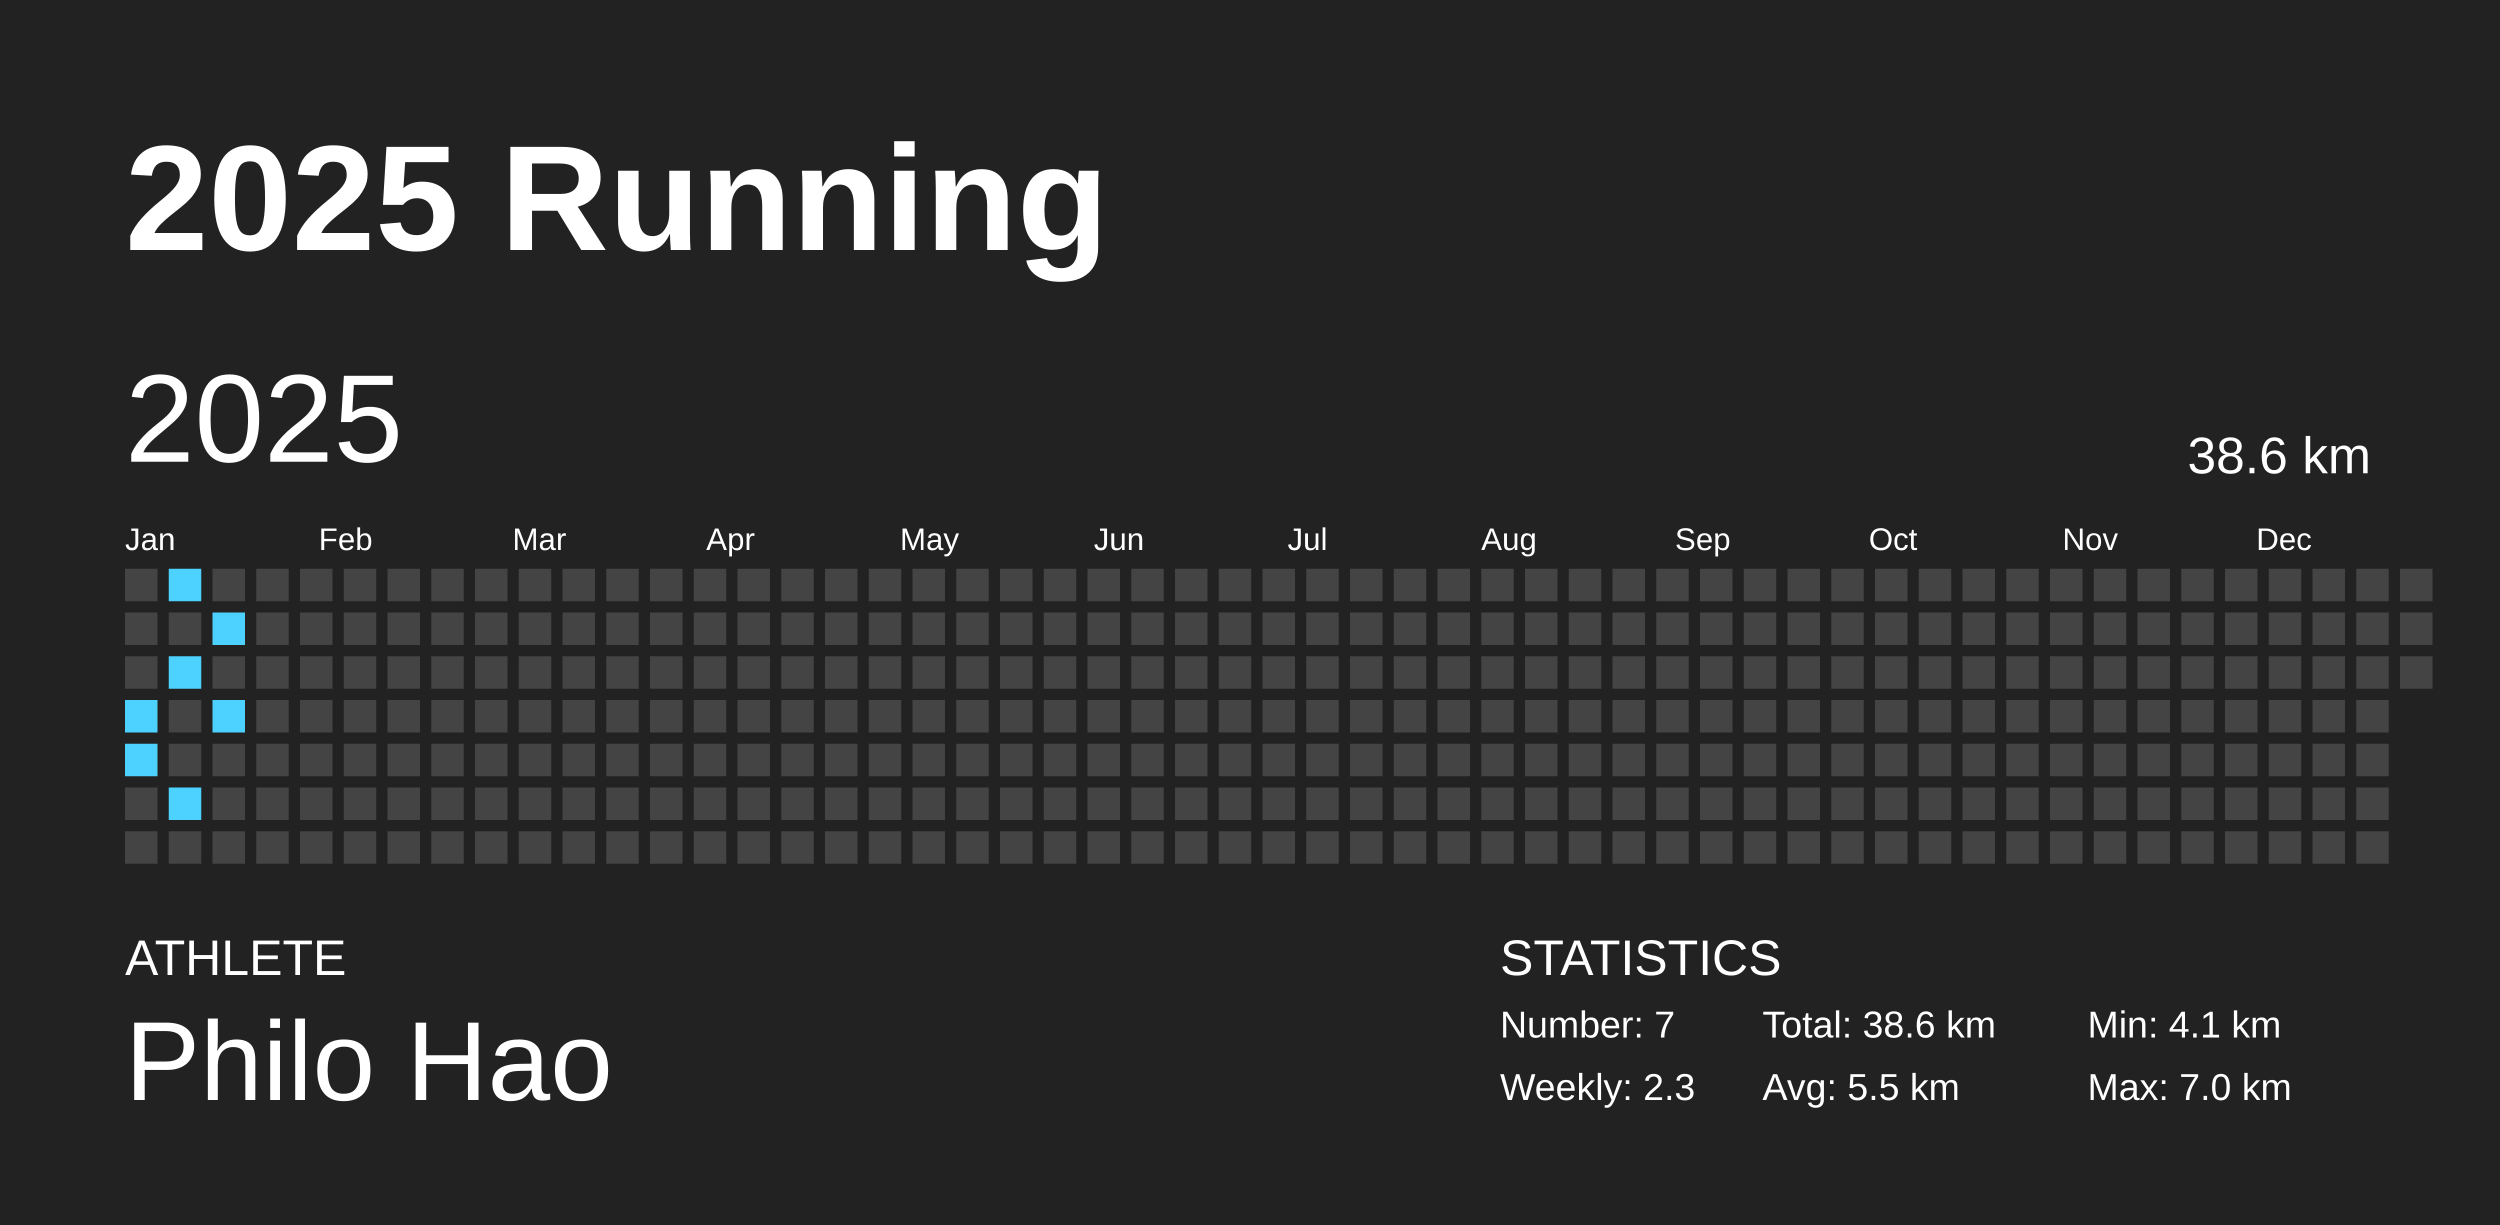
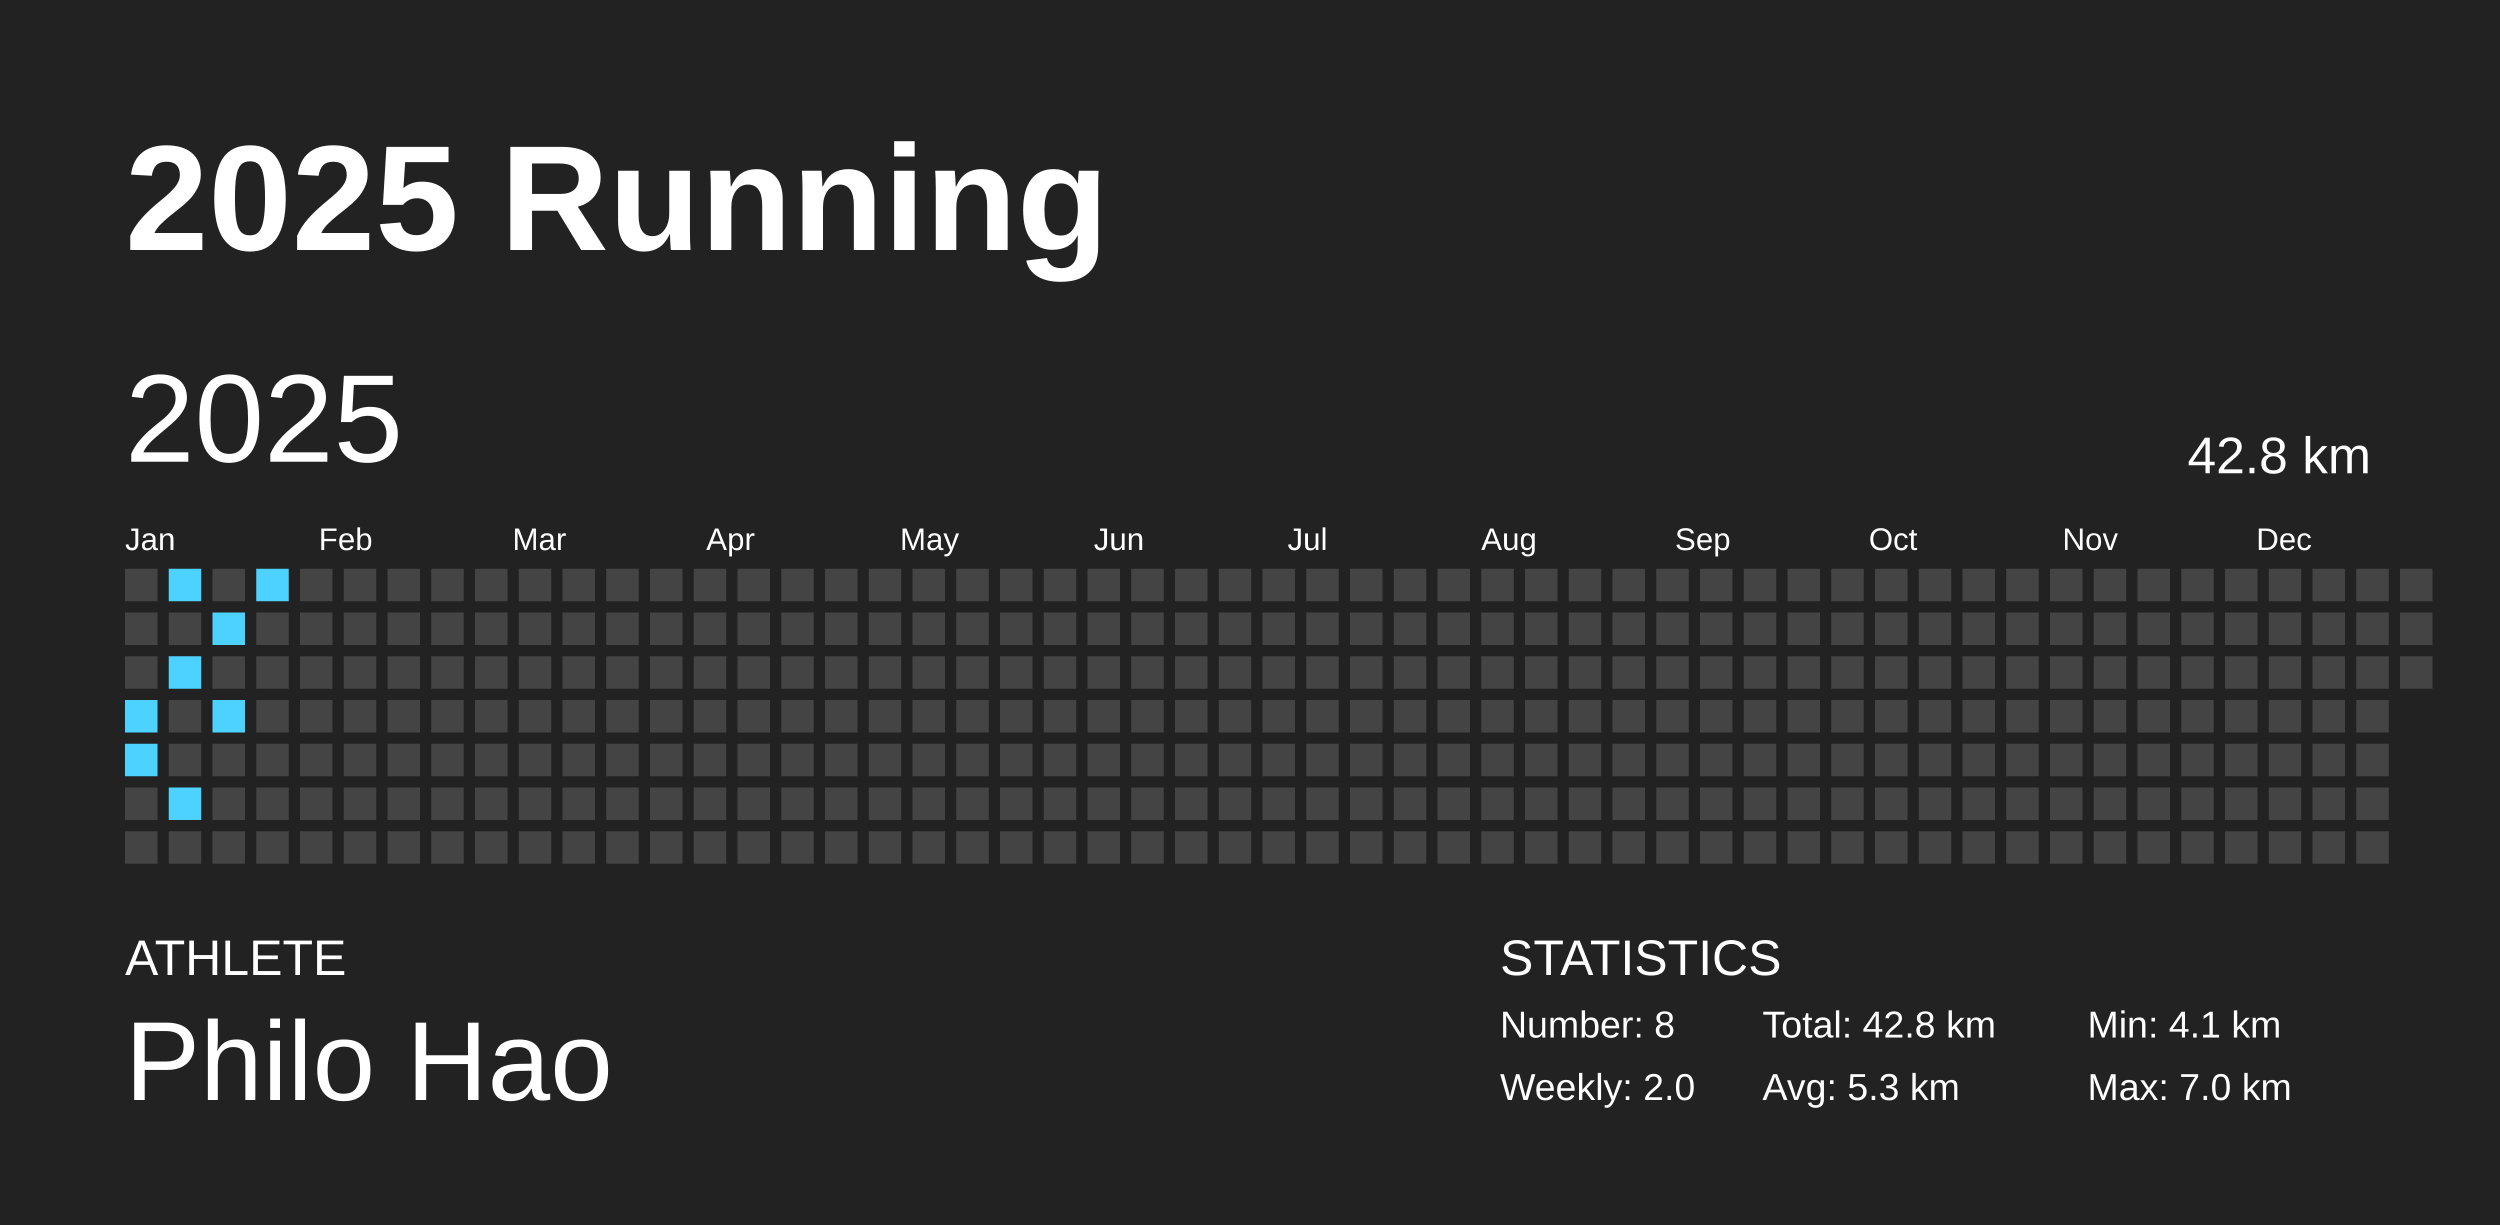
<svg xmlns="http://www.w3.org/2000/svg" baseProfile="full" height="98mm" version="1.1" viewBox="0,0,200,98" width="200mm">
  <defs />
  <rect fill="#222222" height="98" width="200" x="0" y="0" />
  <text fill="#FFFFFF" style="font-size:12px; font-family:Arial; font-weight:bold;" x="10" y="20">2025 Running</text>
  <text fill="#FFFFFF" style="font-size:4px; font-family:Arial" x="10" y="78">ATHLETE</text>
  <text fill="#FFFFFF" style="font-size:9px; font-family:Arial" x="10" y="88">Philo Hao</text>
  <text fill="#FFFFFF" style="font-size:4px; font-family:Arial" x="120" y="78">STATISTICS</text>
-   <text fill="#FFFFFF" style="font-size:3px; font-family:Arial" x="120" y="83">Number: 7</text>
-   <text fill="#FFFFFF" style="font-size:3px; font-family:Arial" x="120" y="88">Weekly: 2.3</text>
-   <text fill="#FFFFFF" style="font-size:3px; font-family:Arial" x="141" y="83">Total: 38.6 km</text>
-   <text fill="#FFFFFF" style="font-size:3px; font-family:Arial" x="141" y="88">Avg: 5.5 km</text>
+   <text fill="#FFFFFF" style="font-size:3px; font-family:Arial" x="120" y="83">Number: 8</text>
+   <text fill="#FFFFFF" style="font-size:3px; font-family:Arial" x="120" y="88">Weekly: 2.0</text>
+   <text fill="#FFFFFF" style="font-size:3px; font-family:Arial" x="141" y="83">Total: 42.8 km</text>
+   <text fill="#FFFFFF" style="font-size:3px; font-family:Arial" x="141" y="88">Avg: 5.3 km</text>
  <text fill="#FFFFFF" style="font-size:3px; font-family:Arial" x="167" y="83">Min: 4.1 km</text>
  <text fill="#FFFFFF" style="font-size:3px; font-family:Arial" x="167" y="88">Max: 7.0 km</text>
  <text dominant-baseline="hanging" fill="#FFFFFF" style="font-size:10.0px; font-family:Arial;" x="10" y="30">2025</text>
-   <text dominant-baseline="hanging" fill="#FFFFFF" style="font-size:4.125px; font-family:Arial;" x="175" y="35">38.6 km</text>
+   <text dominant-baseline="hanging" fill="#FFFFFF" style="font-size:4.125px; font-family:Arial;" x="175" y="35">42.8 km</text>
  <text fill="#FFFFFF" style="font-size:2.5px; font-family:Arial" x="10.0" y="44">Jan</text>
  <text fill="#FFFFFF" style="font-size:2.5px; font-family:Arial" x="25.5" y="44">Feb</text>
  <text fill="#FFFFFF" style="font-size:2.5px; font-family:Arial" x="41.0" y="44">Mar</text>
  <text fill="#FFFFFF" style="font-size:2.5px; font-family:Arial" x="56.5" y="44">Apr</text>
  <text fill="#FFFFFF" style="font-size:2.5px; font-family:Arial" x="72.0" y="44">May</text>
  <text fill="#FFFFFF" style="font-size:2.5px; font-family:Arial" x="87.5" y="44">Jun</text>
  <text fill="#FFFFFF" style="font-size:2.5px; font-family:Arial" x="103.0" y="44">Jul</text>
  <text fill="#FFFFFF" style="font-size:2.5px; font-family:Arial" x="118.5" y="44">Aug</text>
  <text fill="#FFFFFF" style="font-size:2.5px; font-family:Arial" x="134.0" y="44">Sep</text>
  <text fill="#FFFFFF" style="font-size:2.5px; font-family:Arial" x="149.5" y="44">Oct</text>
  <text fill="#FFFFFF" style="font-size:2.5px; font-family:Arial" x="165.0" y="44">Nov</text>
  <text fill="#FFFFFF" style="font-size:2.5px; font-family:Arial" x="180.5" y="44">Dec</text>
  <rect fill="#444444" height="2.6" width="2.6" x="10.0" y="45.5" />
  <rect fill="#444444" height="2.6" width="2.6" x="10.0" y="49.0" />
  <rect fill="#444444" height="2.6" width="2.6" x="10.0" y="52.5" />
  <rect fill="#4dd2ff" height="2.6" width="2.6" x="10.0" y="56.0" />
  <rect fill="#4dd2ff" height="2.6" width="2.6" x="10.0" y="59.5" />
  <rect fill="#444444" height="2.6" width="2.6" x="10.0" y="63.0" />
  <rect fill="#444444" height="2.6" width="2.6" x="10.0" y="66.5" />
  <rect fill="#4dd2ff" height="2.6" width="2.6" x="13.5" y="45.5" />
  <rect fill="#444444" height="2.6" width="2.6" x="13.5" y="49.0" />
  <rect fill="#4dd2ff" height="2.6" width="2.6" x="13.5" y="52.5" />
  <rect fill="#444444" height="2.6" width="2.6" x="13.5" y="56.0" />
  <rect fill="#444444" height="2.6" width="2.6" x="13.5" y="59.5" />
  <rect fill="#4dd2ff" height="2.6" width="2.6" x="13.5" y="63.0" />
  <rect fill="#444444" height="2.6" width="2.6" x="13.5" y="66.5" />
  <rect fill="#444444" height="2.6" width="2.6" x="17.0" y="45.5" />
  <rect fill="#4dd2ff" height="2.6" width="2.6" x="17.0" y="49.0" />
  <rect fill="#444444" height="2.6" width="2.6" x="17.0" y="52.5" />
  <rect fill="#4dd2ff" height="2.6" width="2.6" x="17.0" y="56.0" />
  <rect fill="#444444" height="2.6" width="2.6" x="17.0" y="59.5" />
  <rect fill="#444444" height="2.6" width="2.6" x="17.0" y="63.0" />
  <rect fill="#444444" height="2.6" width="2.6" x="17.0" y="66.5" />
-   <rect fill="#444444" height="2.6" width="2.6" x="20.5" y="45.5" />
+   <rect fill="#4dd2ff" height="2.6" width="2.6" x="20.5" y="45.5" />
  <rect fill="#444444" height="2.6" width="2.6" x="20.5" y="49.0" />
  <rect fill="#444444" height="2.6" width="2.6" x="20.5" y="52.5" />
  <rect fill="#444444" height="2.6" width="2.6" x="20.5" y="56.0" />
  <rect fill="#444444" height="2.6" width="2.6" x="20.5" y="59.5" />
  <rect fill="#444444" height="2.6" width="2.6" x="20.5" y="63.0" />
  <rect fill="#444444" height="2.6" width="2.6" x="20.5" y="66.5" />
  <rect fill="#444444" height="2.6" width="2.6" x="24.0" y="45.5" />
  <rect fill="#444444" height="2.6" width="2.6" x="24.0" y="49.0" />
  <rect fill="#444444" height="2.6" width="2.6" x="24.0" y="52.5" />
  <rect fill="#444444" height="2.6" width="2.6" x="24.0" y="56.0" />
  <rect fill="#444444" height="2.6" width="2.6" x="24.0" y="59.5" />
  <rect fill="#444444" height="2.6" width="2.6" x="24.0" y="63.0" />
  <rect fill="#444444" height="2.6" width="2.6" x="24.0" y="66.5" />
  <rect fill="#444444" height="2.6" width="2.6" x="27.5" y="45.5" />
  <rect fill="#444444" height="2.6" width="2.6" x="27.5" y="49.0" />
  <rect fill="#444444" height="2.6" width="2.6" x="27.5" y="52.5" />
  <rect fill="#444444" height="2.6" width="2.6" x="27.5" y="56.0" />
  <rect fill="#444444" height="2.6" width="2.6" x="27.5" y="59.5" />
  <rect fill="#444444" height="2.6" width="2.6" x="27.5" y="63.0" />
  <rect fill="#444444" height="2.6" width="2.6" x="27.5" y="66.5" />
  <rect fill="#444444" height="2.6" width="2.6" x="31.0" y="45.5" />
  <rect fill="#444444" height="2.6" width="2.6" x="31.0" y="49.0" />
  <rect fill="#444444" height="2.6" width="2.6" x="31.0" y="52.5" />
  <rect fill="#444444" height="2.6" width="2.6" x="31.0" y="56.0" />
  <rect fill="#444444" height="2.6" width="2.6" x="31.0" y="59.5" />
  <rect fill="#444444" height="2.6" width="2.6" x="31.0" y="63.0" />
  <rect fill="#444444" height="2.6" width="2.6" x="31.0" y="66.5" />
  <rect fill="#444444" height="2.6" width="2.6" x="34.5" y="45.5" />
  <rect fill="#444444" height="2.6" width="2.6" x="34.5" y="49.0" />
  <rect fill="#444444" height="2.6" width="2.6" x="34.5" y="52.5" />
  <rect fill="#444444" height="2.6" width="2.6" x="34.5" y="56.0" />
  <rect fill="#444444" height="2.6" width="2.6" x="34.5" y="59.5" />
  <rect fill="#444444" height="2.6" width="2.6" x="34.5" y="63.0" />
  <rect fill="#444444" height="2.6" width="2.6" x="34.5" y="66.5" />
  <rect fill="#444444" height="2.6" width="2.6" x="38.0" y="45.5" />
  <rect fill="#444444" height="2.6" width="2.6" x="38.0" y="49.0" />
  <rect fill="#444444" height="2.6" width="2.6" x="38.0" y="52.5" />
  <rect fill="#444444" height="2.6" width="2.6" x="38.0" y="56.0" />
  <rect fill="#444444" height="2.6" width="2.6" x="38.0" y="59.5" />
  <rect fill="#444444" height="2.6" width="2.6" x="38.0" y="63.0" />
  <rect fill="#444444" height="2.6" width="2.6" x="38.0" y="66.5" />
  <rect fill="#444444" height="2.6" width="2.6" x="41.5" y="45.5" />
  <rect fill="#444444" height="2.6" width="2.6" x="41.5" y="49.0" />
  <rect fill="#444444" height="2.6" width="2.6" x="41.5" y="52.5" />
  <rect fill="#444444" height="2.6" width="2.6" x="41.5" y="56.0" />
  <rect fill="#444444" height="2.6" width="2.6" x="41.5" y="59.5" />
  <rect fill="#444444" height="2.6" width="2.6" x="41.5" y="63.0" />
  <rect fill="#444444" height="2.6" width="2.6" x="41.5" y="66.5" />
  <rect fill="#444444" height="2.6" width="2.6" x="45.0" y="45.5" />
  <rect fill="#444444" height="2.6" width="2.6" x="45.0" y="49.0" />
  <rect fill="#444444" height="2.6" width="2.6" x="45.0" y="52.5" />
  <rect fill="#444444" height="2.6" width="2.6" x="45.0" y="56.0" />
  <rect fill="#444444" height="2.6" width="2.6" x="45.0" y="59.5" />
  <rect fill="#444444" height="2.6" width="2.6" x="45.0" y="63.0" />
  <rect fill="#444444" height="2.6" width="2.6" x="45.0" y="66.5" />
  <rect fill="#444444" height="2.6" width="2.6" x="48.5" y="45.5" />
  <rect fill="#444444" height="2.6" width="2.6" x="48.5" y="49.0" />
  <rect fill="#444444" height="2.6" width="2.6" x="48.5" y="52.5" />
  <rect fill="#444444" height="2.6" width="2.6" x="48.5" y="56.0" />
  <rect fill="#444444" height="2.6" width="2.6" x="48.5" y="59.5" />
  <rect fill="#444444" height="2.6" width="2.6" x="48.5" y="63.0" />
  <rect fill="#444444" height="2.6" width="2.6" x="48.5" y="66.5" />
  <rect fill="#444444" height="2.6" width="2.6" x="52.0" y="45.5" />
  <rect fill="#444444" height="2.6" width="2.6" x="52.0" y="49.0" />
  <rect fill="#444444" height="2.6" width="2.6" x="52.0" y="52.5" />
  <rect fill="#444444" height="2.6" width="2.6" x="52.0" y="56.0" />
  <rect fill="#444444" height="2.6" width="2.6" x="52.0" y="59.5" />
  <rect fill="#444444" height="2.6" width="2.6" x="52.0" y="63.0" />
  <rect fill="#444444" height="2.6" width="2.6" x="52.0" y="66.5" />
  <rect fill="#444444" height="2.6" width="2.6" x="55.5" y="45.5" />
  <rect fill="#444444" height="2.6" width="2.6" x="55.5" y="49.0" />
  <rect fill="#444444" height="2.6" width="2.6" x="55.5" y="52.5" />
  <rect fill="#444444" height="2.6" width="2.6" x="55.5" y="56.0" />
  <rect fill="#444444" height="2.6" width="2.6" x="55.5" y="59.5" />
  <rect fill="#444444" height="2.6" width="2.6" x="55.5" y="63.0" />
  <rect fill="#444444" height="2.6" width="2.6" x="55.5" y="66.5" />
  <rect fill="#444444" height="2.6" width="2.6" x="59.0" y="45.5" />
  <rect fill="#444444" height="2.6" width="2.6" x="59.0" y="49.0" />
  <rect fill="#444444" height="2.6" width="2.6" x="59.0" y="52.5" />
  <rect fill="#444444" height="2.6" width="2.6" x="59.0" y="56.0" />
  <rect fill="#444444" height="2.6" width="2.6" x="59.0" y="59.5" />
  <rect fill="#444444" height="2.6" width="2.6" x="59.0" y="63.0" />
  <rect fill="#444444" height="2.6" width="2.6" x="59.0" y="66.5" />
  <rect fill="#444444" height="2.6" width="2.6" x="62.5" y="45.5" />
  <rect fill="#444444" height="2.6" width="2.6" x="62.5" y="49.0" />
  <rect fill="#444444" height="2.6" width="2.6" x="62.5" y="52.5" />
  <rect fill="#444444" height="2.6" width="2.6" x="62.5" y="56.0" />
  <rect fill="#444444" height="2.6" width="2.6" x="62.5" y="59.5" />
  <rect fill="#444444" height="2.6" width="2.6" x="62.5" y="63.0" />
  <rect fill="#444444" height="2.6" width="2.6" x="62.5" y="66.5" />
  <rect fill="#444444" height="2.6" width="2.6" x="66.0" y="45.5" />
  <rect fill="#444444" height="2.6" width="2.6" x="66.0" y="49.0" />
  <rect fill="#444444" height="2.6" width="2.6" x="66.0" y="52.5" />
  <rect fill="#444444" height="2.6" width="2.6" x="66.0" y="56.0" />
  <rect fill="#444444" height="2.6" width="2.6" x="66.0" y="59.5" />
  <rect fill="#444444" height="2.6" width="2.6" x="66.0" y="63.0" />
  <rect fill="#444444" height="2.6" width="2.6" x="66.0" y="66.5" />
  <rect fill="#444444" height="2.6" width="2.6" x="69.5" y="45.5" />
  <rect fill="#444444" height="2.6" width="2.6" x="69.5" y="49.0" />
  <rect fill="#444444" height="2.6" width="2.6" x="69.5" y="52.5" />
  <rect fill="#444444" height="2.6" width="2.6" x="69.5" y="56.0" />
  <rect fill="#444444" height="2.6" width="2.6" x="69.5" y="59.5" />
  <rect fill="#444444" height="2.6" width="2.6" x="69.5" y="63.0" />
  <rect fill="#444444" height="2.6" width="2.6" x="69.5" y="66.5" />
  <rect fill="#444444" height="2.6" width="2.6" x="73.0" y="45.5" />
  <rect fill="#444444" height="2.6" width="2.6" x="73.0" y="49.0" />
  <rect fill="#444444" height="2.6" width="2.6" x="73.0" y="52.5" />
  <rect fill="#444444" height="2.6" width="2.6" x="73.0" y="56.0" />
  <rect fill="#444444" height="2.6" width="2.6" x="73.0" y="59.5" />
  <rect fill="#444444" height="2.6" width="2.6" x="73.0" y="63.0" />
  <rect fill="#444444" height="2.6" width="2.6" x="73.0" y="66.5" />
  <rect fill="#444444" height="2.6" width="2.6" x="76.5" y="45.5" />
  <rect fill="#444444" height="2.6" width="2.6" x="76.5" y="49.0" />
  <rect fill="#444444" height="2.6" width="2.6" x="76.5" y="52.5" />
  <rect fill="#444444" height="2.6" width="2.6" x="76.5" y="56.0" />
  <rect fill="#444444" height="2.6" width="2.6" x="76.5" y="59.5" />
  <rect fill="#444444" height="2.6" width="2.6" x="76.5" y="63.0" />
  <rect fill="#444444" height="2.6" width="2.6" x="76.5" y="66.5" />
  <rect fill="#444444" height="2.6" width="2.6" x="80.0" y="45.5" />
  <rect fill="#444444" height="2.6" width="2.6" x="80.0" y="49.0" />
  <rect fill="#444444" height="2.6" width="2.6" x="80.0" y="52.5" />
  <rect fill="#444444" height="2.6" width="2.6" x="80.0" y="56.0" />
  <rect fill="#444444" height="2.6" width="2.6" x="80.0" y="59.5" />
  <rect fill="#444444" height="2.6" width="2.6" x="80.0" y="63.0" />
  <rect fill="#444444" height="2.6" width="2.6" x="80.0" y="66.5" />
  <rect fill="#444444" height="2.6" width="2.6" x="83.5" y="45.5" />
  <rect fill="#444444" height="2.6" width="2.6" x="83.5" y="49.0" />
  <rect fill="#444444" height="2.6" width="2.6" x="83.5" y="52.5" />
  <rect fill="#444444" height="2.6" width="2.6" x="83.5" y="56.0" />
  <rect fill="#444444" height="2.6" width="2.6" x="83.5" y="59.5" />
  <rect fill="#444444" height="2.6" width="2.6" x="83.5" y="63.0" />
  <rect fill="#444444" height="2.6" width="2.6" x="83.5" y="66.5" />
  <rect fill="#444444" height="2.6" width="2.6" x="87.0" y="45.5" />
  <rect fill="#444444" height="2.6" width="2.6" x="87.0" y="49.0" />
  <rect fill="#444444" height="2.6" width="2.6" x="87.0" y="52.5" />
  <rect fill="#444444" height="2.6" width="2.6" x="87.0" y="56.0" />
  <rect fill="#444444" height="2.6" width="2.6" x="87.0" y="59.5" />
  <rect fill="#444444" height="2.6" width="2.6" x="87.0" y="63.0" />
  <rect fill="#444444" height="2.6" width="2.6" x="87.0" y="66.5" />
  <rect fill="#444444" height="2.6" width="2.6" x="90.5" y="45.5" />
  <rect fill="#444444" height="2.6" width="2.6" x="90.5" y="49.0" />
  <rect fill="#444444" height="2.6" width="2.6" x="90.5" y="52.5" />
  <rect fill="#444444" height="2.6" width="2.6" x="90.5" y="56.0" />
  <rect fill="#444444" height="2.6" width="2.6" x="90.5" y="59.5" />
  <rect fill="#444444" height="2.6" width="2.6" x="90.5" y="63.0" />
  <rect fill="#444444" height="2.6" width="2.6" x="90.5" y="66.5" />
  <rect fill="#444444" height="2.6" width="2.6" x="94.0" y="45.5" />
  <rect fill="#444444" height="2.6" width="2.6" x="94.0" y="49.0" />
  <rect fill="#444444" height="2.6" width="2.6" x="94.0" y="52.5" />
  <rect fill="#444444" height="2.6" width="2.6" x="94.0" y="56.0" />
  <rect fill="#444444" height="2.6" width="2.6" x="94.0" y="59.5" />
  <rect fill="#444444" height="2.6" width="2.6" x="94.0" y="63.0" />
  <rect fill="#444444" height="2.6" width="2.6" x="94.0" y="66.5" />
  <rect fill="#444444" height="2.6" width="2.6" x="97.5" y="45.5" />
  <rect fill="#444444" height="2.6" width="2.6" x="97.5" y="49.0" />
  <rect fill="#444444" height="2.6" width="2.6" x="97.5" y="52.5" />
  <rect fill="#444444" height="2.6" width="2.6" x="97.5" y="56.0" />
  <rect fill="#444444" height="2.6" width="2.6" x="97.5" y="59.5" />
  <rect fill="#444444" height="2.6" width="2.6" x="97.5" y="63.0" />
  <rect fill="#444444" height="2.6" width="2.6" x="97.5" y="66.5" />
  <rect fill="#444444" height="2.6" width="2.6" x="101.0" y="45.5" />
  <rect fill="#444444" height="2.6" width="2.6" x="101.0" y="49.0" />
  <rect fill="#444444" height="2.6" width="2.6" x="101.0" y="52.5" />
  <rect fill="#444444" height="2.6" width="2.6" x="101.0" y="56.0" />
  <rect fill="#444444" height="2.6" width="2.6" x="101.0" y="59.5" />
  <rect fill="#444444" height="2.6" width="2.6" x="101.0" y="63.0" />
  <rect fill="#444444" height="2.6" width="2.6" x="101.0" y="66.5" />
  <rect fill="#444444" height="2.6" width="2.6" x="104.5" y="45.5" />
  <rect fill="#444444" height="2.6" width="2.6" x="104.5" y="49.0" />
  <rect fill="#444444" height="2.6" width="2.6" x="104.5" y="52.5" />
  <rect fill="#444444" height="2.6" width="2.6" x="104.5" y="56.0" />
  <rect fill="#444444" height="2.6" width="2.6" x="104.5" y="59.5" />
  <rect fill="#444444" height="2.6" width="2.6" x="104.5" y="63.0" />
  <rect fill="#444444" height="2.6" width="2.6" x="104.5" y="66.5" />
  <rect fill="#444444" height="2.6" width="2.6" x="108.0" y="45.5" />
  <rect fill="#444444" height="2.6" width="2.6" x="108.0" y="49.0" />
  <rect fill="#444444" height="2.6" width="2.6" x="108.0" y="52.5" />
  <rect fill="#444444" height="2.6" width="2.6" x="108.0" y="56.0" />
  <rect fill="#444444" height="2.6" width="2.6" x="108.0" y="59.5" />
  <rect fill="#444444" height="2.6" width="2.6" x="108.0" y="63.0" />
  <rect fill="#444444" height="2.6" width="2.6" x="108.0" y="66.5" />
  <rect fill="#444444" height="2.6" width="2.6" x="111.5" y="45.5" />
  <rect fill="#444444" height="2.6" width="2.6" x="111.5" y="49.0" />
  <rect fill="#444444" height="2.6" width="2.6" x="111.5" y="52.5" />
  <rect fill="#444444" height="2.6" width="2.6" x="111.5" y="56.0" />
  <rect fill="#444444" height="2.6" width="2.6" x="111.5" y="59.5" />
  <rect fill="#444444" height="2.6" width="2.6" x="111.5" y="63.0" />
  <rect fill="#444444" height="2.6" width="2.6" x="111.5" y="66.5" />
  <rect fill="#444444" height="2.6" width="2.6" x="115.0" y="45.5" />
  <rect fill="#444444" height="2.6" width="2.6" x="115.0" y="49.0" />
  <rect fill="#444444" height="2.6" width="2.6" x="115.0" y="52.5" />
  <rect fill="#444444" height="2.6" width="2.6" x="115.0" y="56.0" />
  <rect fill="#444444" height="2.6" width="2.6" x="115.0" y="59.5" />
  <rect fill="#444444" height="2.6" width="2.6" x="115.0" y="63.0" />
  <rect fill="#444444" height="2.6" width="2.6" x="115.0" y="66.5" />
  <rect fill="#444444" height="2.6" width="2.6" x="118.5" y="45.5" />
  <rect fill="#444444" height="2.6" width="2.6" x="118.5" y="49.0" />
  <rect fill="#444444" height="2.6" width="2.6" x="118.5" y="52.5" />
  <rect fill="#444444" height="2.6" width="2.6" x="118.5" y="56.0" />
  <rect fill="#444444" height="2.6" width="2.6" x="118.5" y="59.5" />
  <rect fill="#444444" height="2.6" width="2.6" x="118.5" y="63.0" />
  <rect fill="#444444" height="2.6" width="2.6" x="118.5" y="66.5" />
  <rect fill="#444444" height="2.6" width="2.6" x="122.0" y="45.5" />
  <rect fill="#444444" height="2.6" width="2.6" x="122.0" y="49.0" />
  <rect fill="#444444" height="2.6" width="2.6" x="122.0" y="52.5" />
  <rect fill="#444444" height="2.6" width="2.6" x="122.0" y="56.0" />
  <rect fill="#444444" height="2.6" width="2.6" x="122.0" y="59.5" />
  <rect fill="#444444" height="2.6" width="2.6" x="122.0" y="63.0" />
  <rect fill="#444444" height="2.6" width="2.6" x="122.0" y="66.5" />
  <rect fill="#444444" height="2.6" width="2.6" x="125.5" y="45.5" />
  <rect fill="#444444" height="2.6" width="2.6" x="125.5" y="49.0" />
  <rect fill="#444444" height="2.6" width="2.6" x="125.5" y="52.5" />
  <rect fill="#444444" height="2.6" width="2.6" x="125.5" y="56.0" />
  <rect fill="#444444" height="2.6" width="2.6" x="125.5" y="59.5" />
  <rect fill="#444444" height="2.6" width="2.6" x="125.5" y="63.0" />
  <rect fill="#444444" height="2.6" width="2.6" x="125.5" y="66.5" />
  <rect fill="#444444" height="2.6" width="2.6" x="129.0" y="45.5" />
  <rect fill="#444444" height="2.6" width="2.6" x="129.0" y="49.0" />
  <rect fill="#444444" height="2.6" width="2.6" x="129.0" y="52.5" />
  <rect fill="#444444" height="2.6" width="2.6" x="129.0" y="56.0" />
  <rect fill="#444444" height="2.6" width="2.6" x="129.0" y="59.5" />
  <rect fill="#444444" height="2.6" width="2.6" x="129.0" y="63.0" />
  <rect fill="#444444" height="2.6" width="2.6" x="129.0" y="66.5" />
  <rect fill="#444444" height="2.6" width="2.6" x="132.5" y="45.5" />
  <rect fill="#444444" height="2.6" width="2.6" x="132.5" y="49.0" />
  <rect fill="#444444" height="2.6" width="2.6" x="132.5" y="52.5" />
  <rect fill="#444444" height="2.6" width="2.6" x="132.5" y="56.0" />
  <rect fill="#444444" height="2.6" width="2.6" x="132.5" y="59.5" />
  <rect fill="#444444" height="2.6" width="2.6" x="132.5" y="63.0" />
  <rect fill="#444444" height="2.6" width="2.6" x="132.5" y="66.5" />
  <rect fill="#444444" height="2.6" width="2.6" x="136.0" y="45.5" />
  <rect fill="#444444" height="2.6" width="2.6" x="136.0" y="49.0" />
  <rect fill="#444444" height="2.6" width="2.6" x="136.0" y="52.5" />
  <rect fill="#444444" height="2.6" width="2.6" x="136.0" y="56.0" />
  <rect fill="#444444" height="2.6" width="2.6" x="136.0" y="59.5" />
  <rect fill="#444444" height="2.6" width="2.6" x="136.0" y="63.0" />
  <rect fill="#444444" height="2.6" width="2.6" x="136.0" y="66.5" />
  <rect fill="#444444" height="2.6" width="2.6" x="139.5" y="45.5" />
  <rect fill="#444444" height="2.6" width="2.6" x="139.5" y="49.0" />
  <rect fill="#444444" height="2.6" width="2.6" x="139.5" y="52.5" />
  <rect fill="#444444" height="2.6" width="2.6" x="139.5" y="56.0" />
  <rect fill="#444444" height="2.6" width="2.6" x="139.5" y="59.5" />
  <rect fill="#444444" height="2.6" width="2.6" x="139.5" y="63.0" />
  <rect fill="#444444" height="2.6" width="2.6" x="139.5" y="66.5" />
  <rect fill="#444444" height="2.6" width="2.6" x="143.0" y="45.5" />
  <rect fill="#444444" height="2.6" width="2.6" x="143.0" y="49.0" />
  <rect fill="#444444" height="2.6" width="2.6" x="143.0" y="52.5" />
  <rect fill="#444444" height="2.6" width="2.6" x="143.0" y="56.0" />
  <rect fill="#444444" height="2.6" width="2.6" x="143.0" y="59.5" />
  <rect fill="#444444" height="2.6" width="2.6" x="143.0" y="63.0" />
  <rect fill="#444444" height="2.6" width="2.6" x="143.0" y="66.5" />
  <rect fill="#444444" height="2.6" width="2.6" x="146.5" y="45.5" />
  <rect fill="#444444" height="2.6" width="2.6" x="146.5" y="49.0" />
  <rect fill="#444444" height="2.6" width="2.6" x="146.5" y="52.5" />
  <rect fill="#444444" height="2.6" width="2.6" x="146.5" y="56.0" />
  <rect fill="#444444" height="2.6" width="2.6" x="146.5" y="59.5" />
  <rect fill="#444444" height="2.6" width="2.6" x="146.5" y="63.0" />
  <rect fill="#444444" height="2.6" width="2.6" x="146.5" y="66.5" />
  <rect fill="#444444" height="2.6" width="2.6" x="150.0" y="45.5" />
  <rect fill="#444444" height="2.6" width="2.6" x="150.0" y="49.0" />
  <rect fill="#444444" height="2.6" width="2.6" x="150.0" y="52.5" />
  <rect fill="#444444" height="2.6" width="2.6" x="150.0" y="56.0" />
  <rect fill="#444444" height="2.6" width="2.6" x="150.0" y="59.5" />
  <rect fill="#444444" height="2.6" width="2.6" x="150.0" y="63.0" />
  <rect fill="#444444" height="2.6" width="2.6" x="150.0" y="66.5" />
  <rect fill="#444444" height="2.6" width="2.6" x="153.5" y="45.5" />
  <rect fill="#444444" height="2.6" width="2.6" x="153.5" y="49.0" />
  <rect fill="#444444" height="2.6" width="2.6" x="153.5" y="52.5" />
  <rect fill="#444444" height="2.6" width="2.6" x="153.5" y="56.0" />
  <rect fill="#444444" height="2.6" width="2.6" x="153.5" y="59.5" />
  <rect fill="#444444" height="2.6" width="2.6" x="153.5" y="63.0" />
  <rect fill="#444444" height="2.6" width="2.6" x="153.5" y="66.5" />
  <rect fill="#444444" height="2.6" width="2.6" x="157.0" y="45.5" />
  <rect fill="#444444" height="2.6" width="2.6" x="157.0" y="49.0" />
  <rect fill="#444444" height="2.6" width="2.6" x="157.0" y="52.5" />
  <rect fill="#444444" height="2.6" width="2.6" x="157.0" y="56.0" />
  <rect fill="#444444" height="2.6" width="2.6" x="157.0" y="59.5" />
  <rect fill="#444444" height="2.6" width="2.6" x="157.0" y="63.0" />
  <rect fill="#444444" height="2.6" width="2.6" x="157.0" y="66.5" />
  <rect fill="#444444" height="2.6" width="2.6" x="160.5" y="45.5" />
  <rect fill="#444444" height="2.6" width="2.6" x="160.5" y="49.0" />
  <rect fill="#444444" height="2.6" width="2.6" x="160.5" y="52.5" />
  <rect fill="#444444" height="2.6" width="2.6" x="160.5" y="56.0" />
  <rect fill="#444444" height="2.6" width="2.6" x="160.5" y="59.5" />
  <rect fill="#444444" height="2.6" width="2.6" x="160.5" y="63.0" />
  <rect fill="#444444" height="2.6" width="2.6" x="160.5" y="66.5" />
  <rect fill="#444444" height="2.6" width="2.6" x="164.0" y="45.5" />
  <rect fill="#444444" height="2.6" width="2.6" x="164.0" y="49.0" />
  <rect fill="#444444" height="2.6" width="2.6" x="164.0" y="52.5" />
  <rect fill="#444444" height="2.6" width="2.6" x="164.0" y="56.0" />
  <rect fill="#444444" height="2.6" width="2.6" x="164.0" y="59.5" />
  <rect fill="#444444" height="2.6" width="2.6" x="164.0" y="63.0" />
  <rect fill="#444444" height="2.6" width="2.6" x="164.0" y="66.5" />
  <rect fill="#444444" height="2.6" width="2.6" x="167.5" y="45.5" />
  <rect fill="#444444" height="2.6" width="2.6" x="167.5" y="49.0" />
  <rect fill="#444444" height="2.6" width="2.6" x="167.5" y="52.5" />
  <rect fill="#444444" height="2.6" width="2.6" x="167.5" y="56.0" />
  <rect fill="#444444" height="2.6" width="2.6" x="167.5" y="59.5" />
  <rect fill="#444444" height="2.6" width="2.6" x="167.5" y="63.0" />
  <rect fill="#444444" height="2.6" width="2.6" x="167.5" y="66.5" />
  <rect fill="#444444" height="2.6" width="2.6" x="171.0" y="45.5" />
  <rect fill="#444444" height="2.6" width="2.6" x="171.0" y="49.0" />
  <rect fill="#444444" height="2.6" width="2.6" x="171.0" y="52.5" />
  <rect fill="#444444" height="2.6" width="2.6" x="171.0" y="56.0" />
  <rect fill="#444444" height="2.6" width="2.6" x="171.0" y="59.5" />
  <rect fill="#444444" height="2.6" width="2.6" x="171.0" y="63.0" />
  <rect fill="#444444" height="2.6" width="2.6" x="171.0" y="66.5" />
  <rect fill="#444444" height="2.6" width="2.6" x="174.5" y="45.5" />
  <rect fill="#444444" height="2.6" width="2.6" x="174.5" y="49.0" />
  <rect fill="#444444" height="2.6" width="2.6" x="174.5" y="52.5" />
  <rect fill="#444444" height="2.6" width="2.6" x="174.5" y="56.0" />
  <rect fill="#444444" height="2.6" width="2.6" x="174.5" y="59.5" />
  <rect fill="#444444" height="2.6" width="2.6" x="174.5" y="63.0" />
  <rect fill="#444444" height="2.6" width="2.6" x="174.5" y="66.5" />
  <rect fill="#444444" height="2.6" width="2.6" x="178.0" y="45.5" />
  <rect fill="#444444" height="2.6" width="2.6" x="178.0" y="49.0" />
  <rect fill="#444444" height="2.6" width="2.6" x="178.0" y="52.5" />
  <rect fill="#444444" height="2.6" width="2.6" x="178.0" y="56.0" />
  <rect fill="#444444" height="2.6" width="2.6" x="178.0" y="59.5" />
  <rect fill="#444444" height="2.6" width="2.6" x="178.0" y="63.0" />
  <rect fill="#444444" height="2.6" width="2.6" x="178.0" y="66.5" />
  <rect fill="#444444" height="2.6" width="2.6" x="181.5" y="45.5" />
  <rect fill="#444444" height="2.6" width="2.6" x="181.5" y="49.0" />
  <rect fill="#444444" height="2.6" width="2.6" x="181.5" y="52.5" />
  <rect fill="#444444" height="2.6" width="2.6" x="181.5" y="56.0" />
  <rect fill="#444444" height="2.6" width="2.6" x="181.5" y="59.5" />
  <rect fill="#444444" height="2.6" width="2.6" x="181.5" y="63.0" />
  <rect fill="#444444" height="2.6" width="2.6" x="181.5" y="66.5" />
  <rect fill="#444444" height="2.6" width="2.6" x="185.0" y="45.5" />
  <rect fill="#444444" height="2.6" width="2.6" x="185.0" y="49.0" />
  <rect fill="#444444" height="2.6" width="2.6" x="185.0" y="52.5" />
  <rect fill="#444444" height="2.6" width="2.6" x="185.0" y="56.0" />
  <rect fill="#444444" height="2.6" width="2.6" x="185.0" y="59.5" />
  <rect fill="#444444" height="2.6" width="2.6" x="185.0" y="63.0" />
  <rect fill="#444444" height="2.6" width="2.6" x="185.0" y="66.5" />
  <rect fill="#444444" height="2.6" width="2.6" x="188.5" y="45.5" />
  <rect fill="#444444" height="2.6" width="2.6" x="188.5" y="49.0" />
  <rect fill="#444444" height="2.6" width="2.6" x="188.5" y="52.5" />
  <rect fill="#444444" height="2.6" width="2.6" x="188.5" y="56.0" />
  <rect fill="#444444" height="2.6" width="2.6" x="188.5" y="59.5" />
  <rect fill="#444444" height="2.6" width="2.6" x="188.5" y="63.0" />
  <rect fill="#444444" height="2.6" width="2.6" x="188.5" y="66.5" />
  <rect fill="#444444" height="2.6" width="2.6" x="192.0" y="45.5" />
  <rect fill="#444444" height="2.6" width="2.6" x="192.0" y="49.0" />
  <rect fill="#444444" height="2.6" width="2.6" x="192.0" y="52.5" />
</svg>
